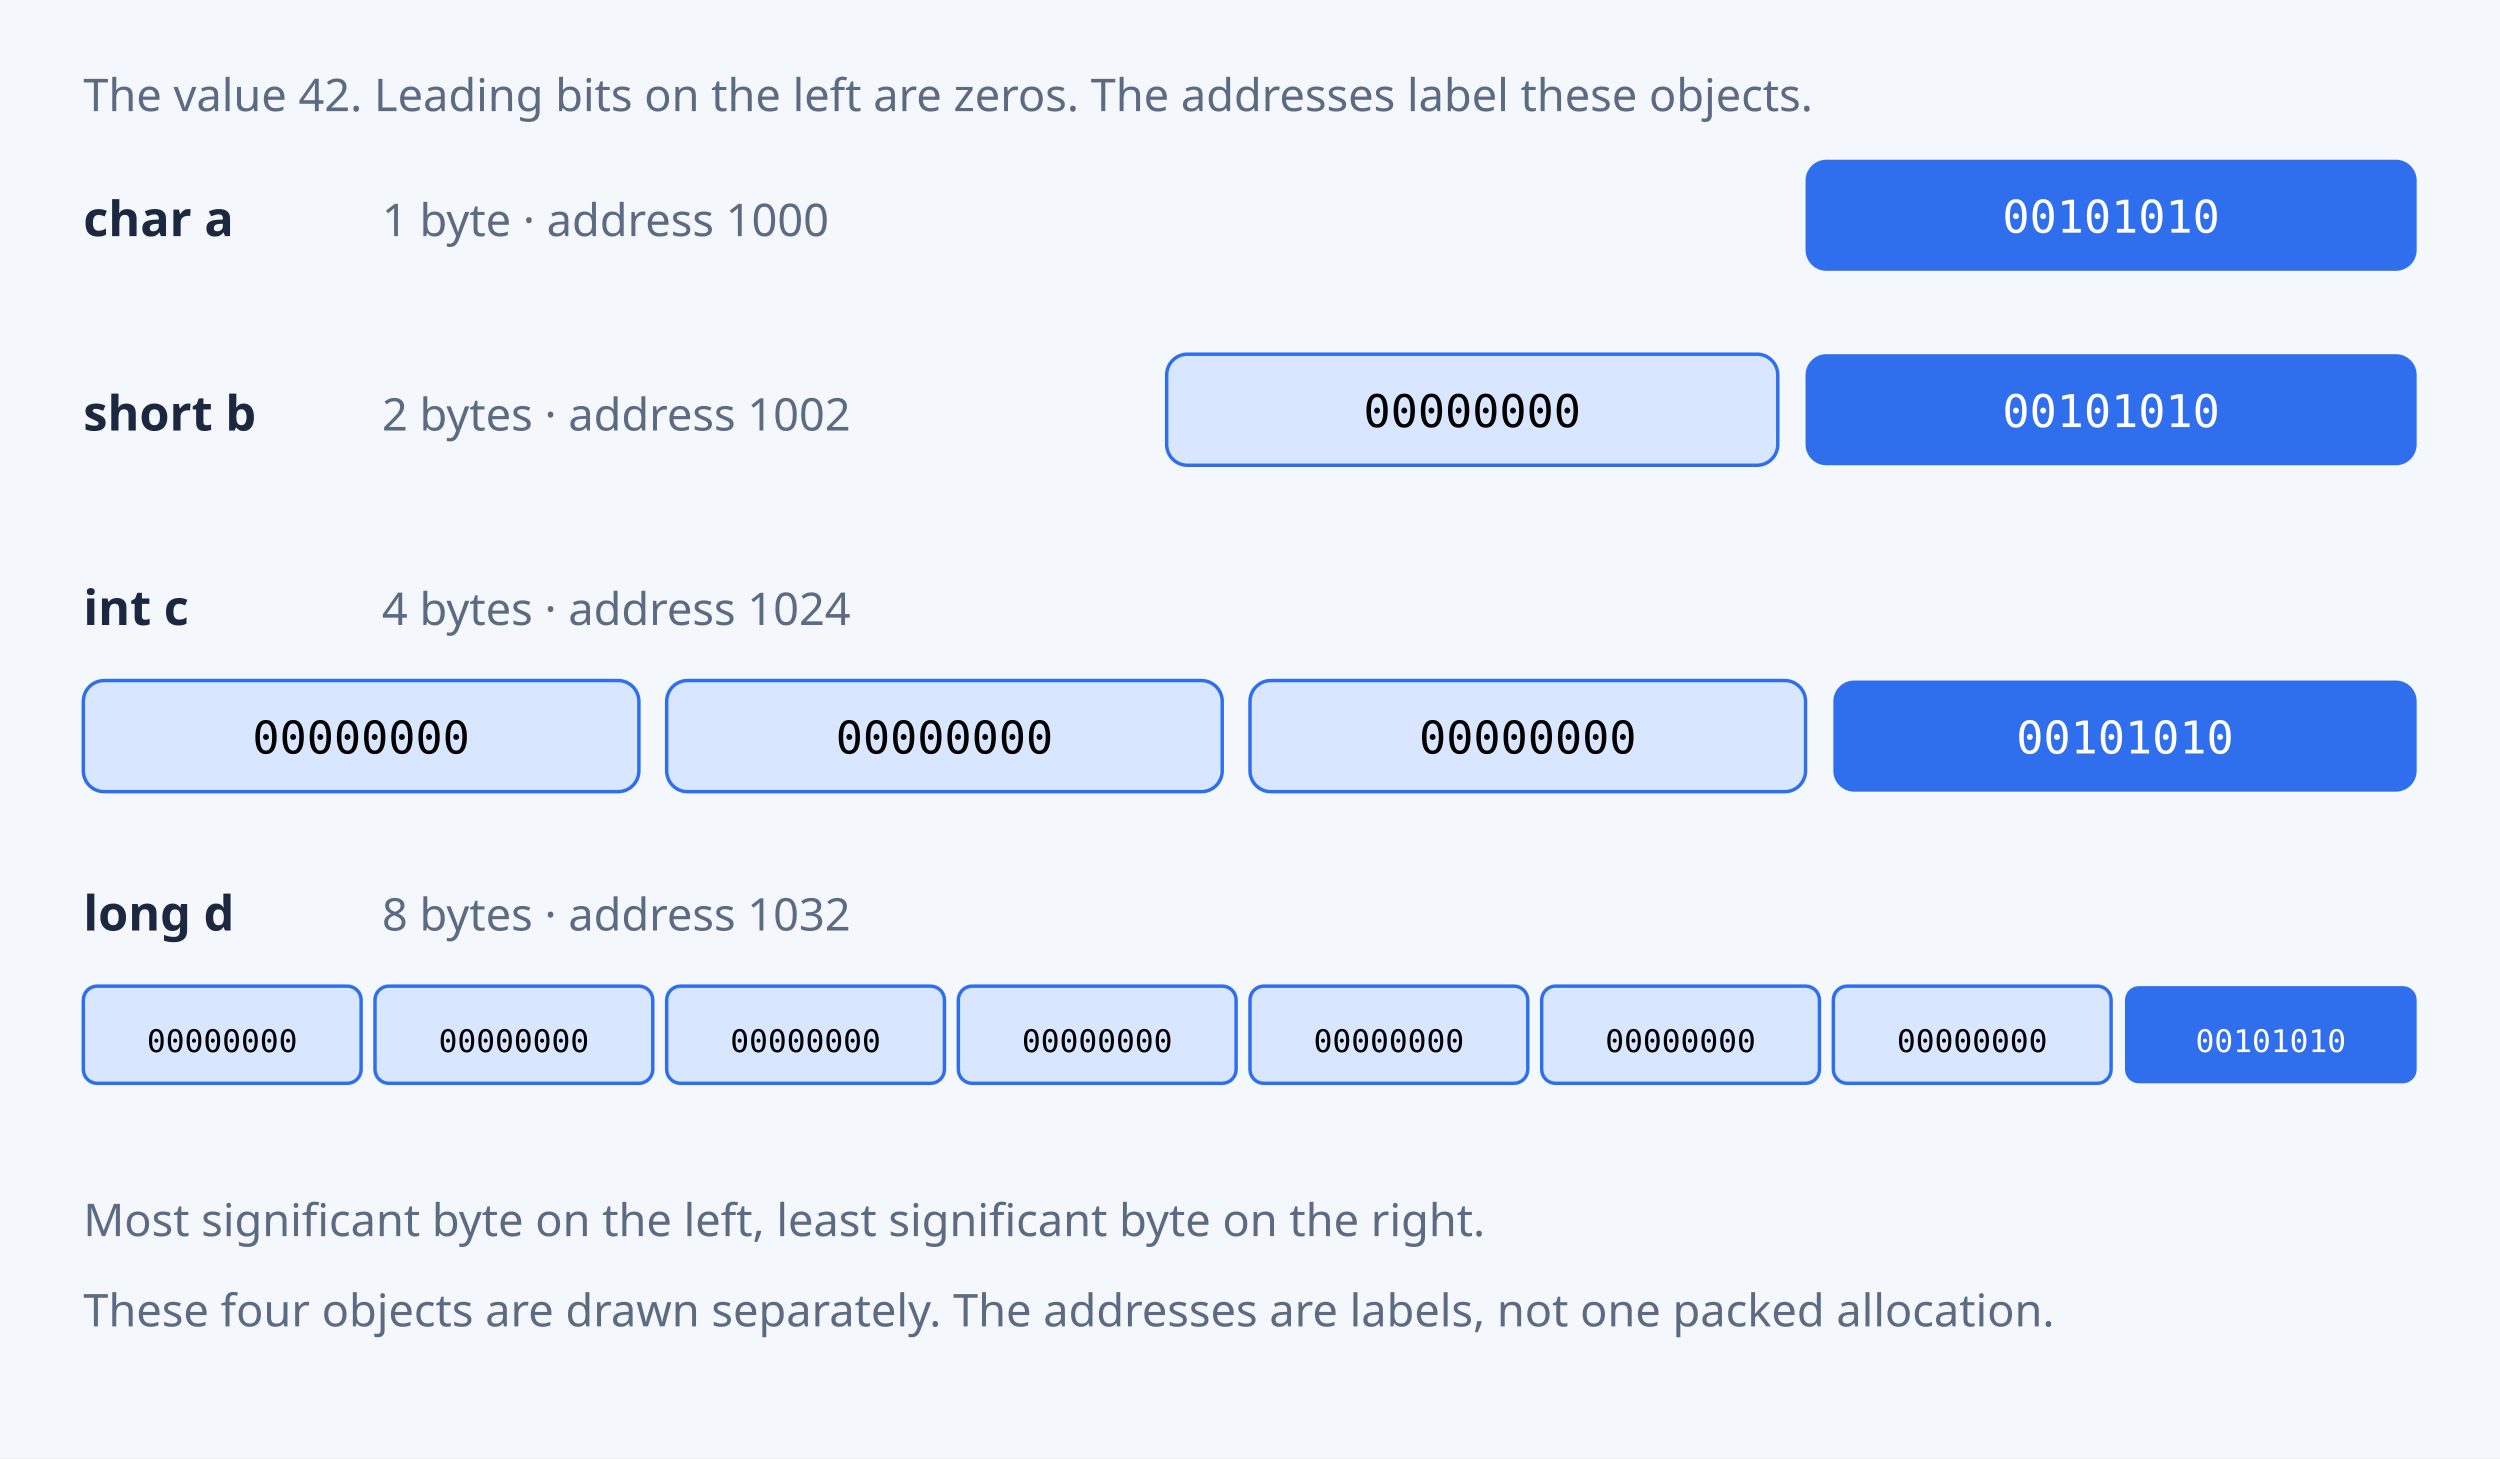
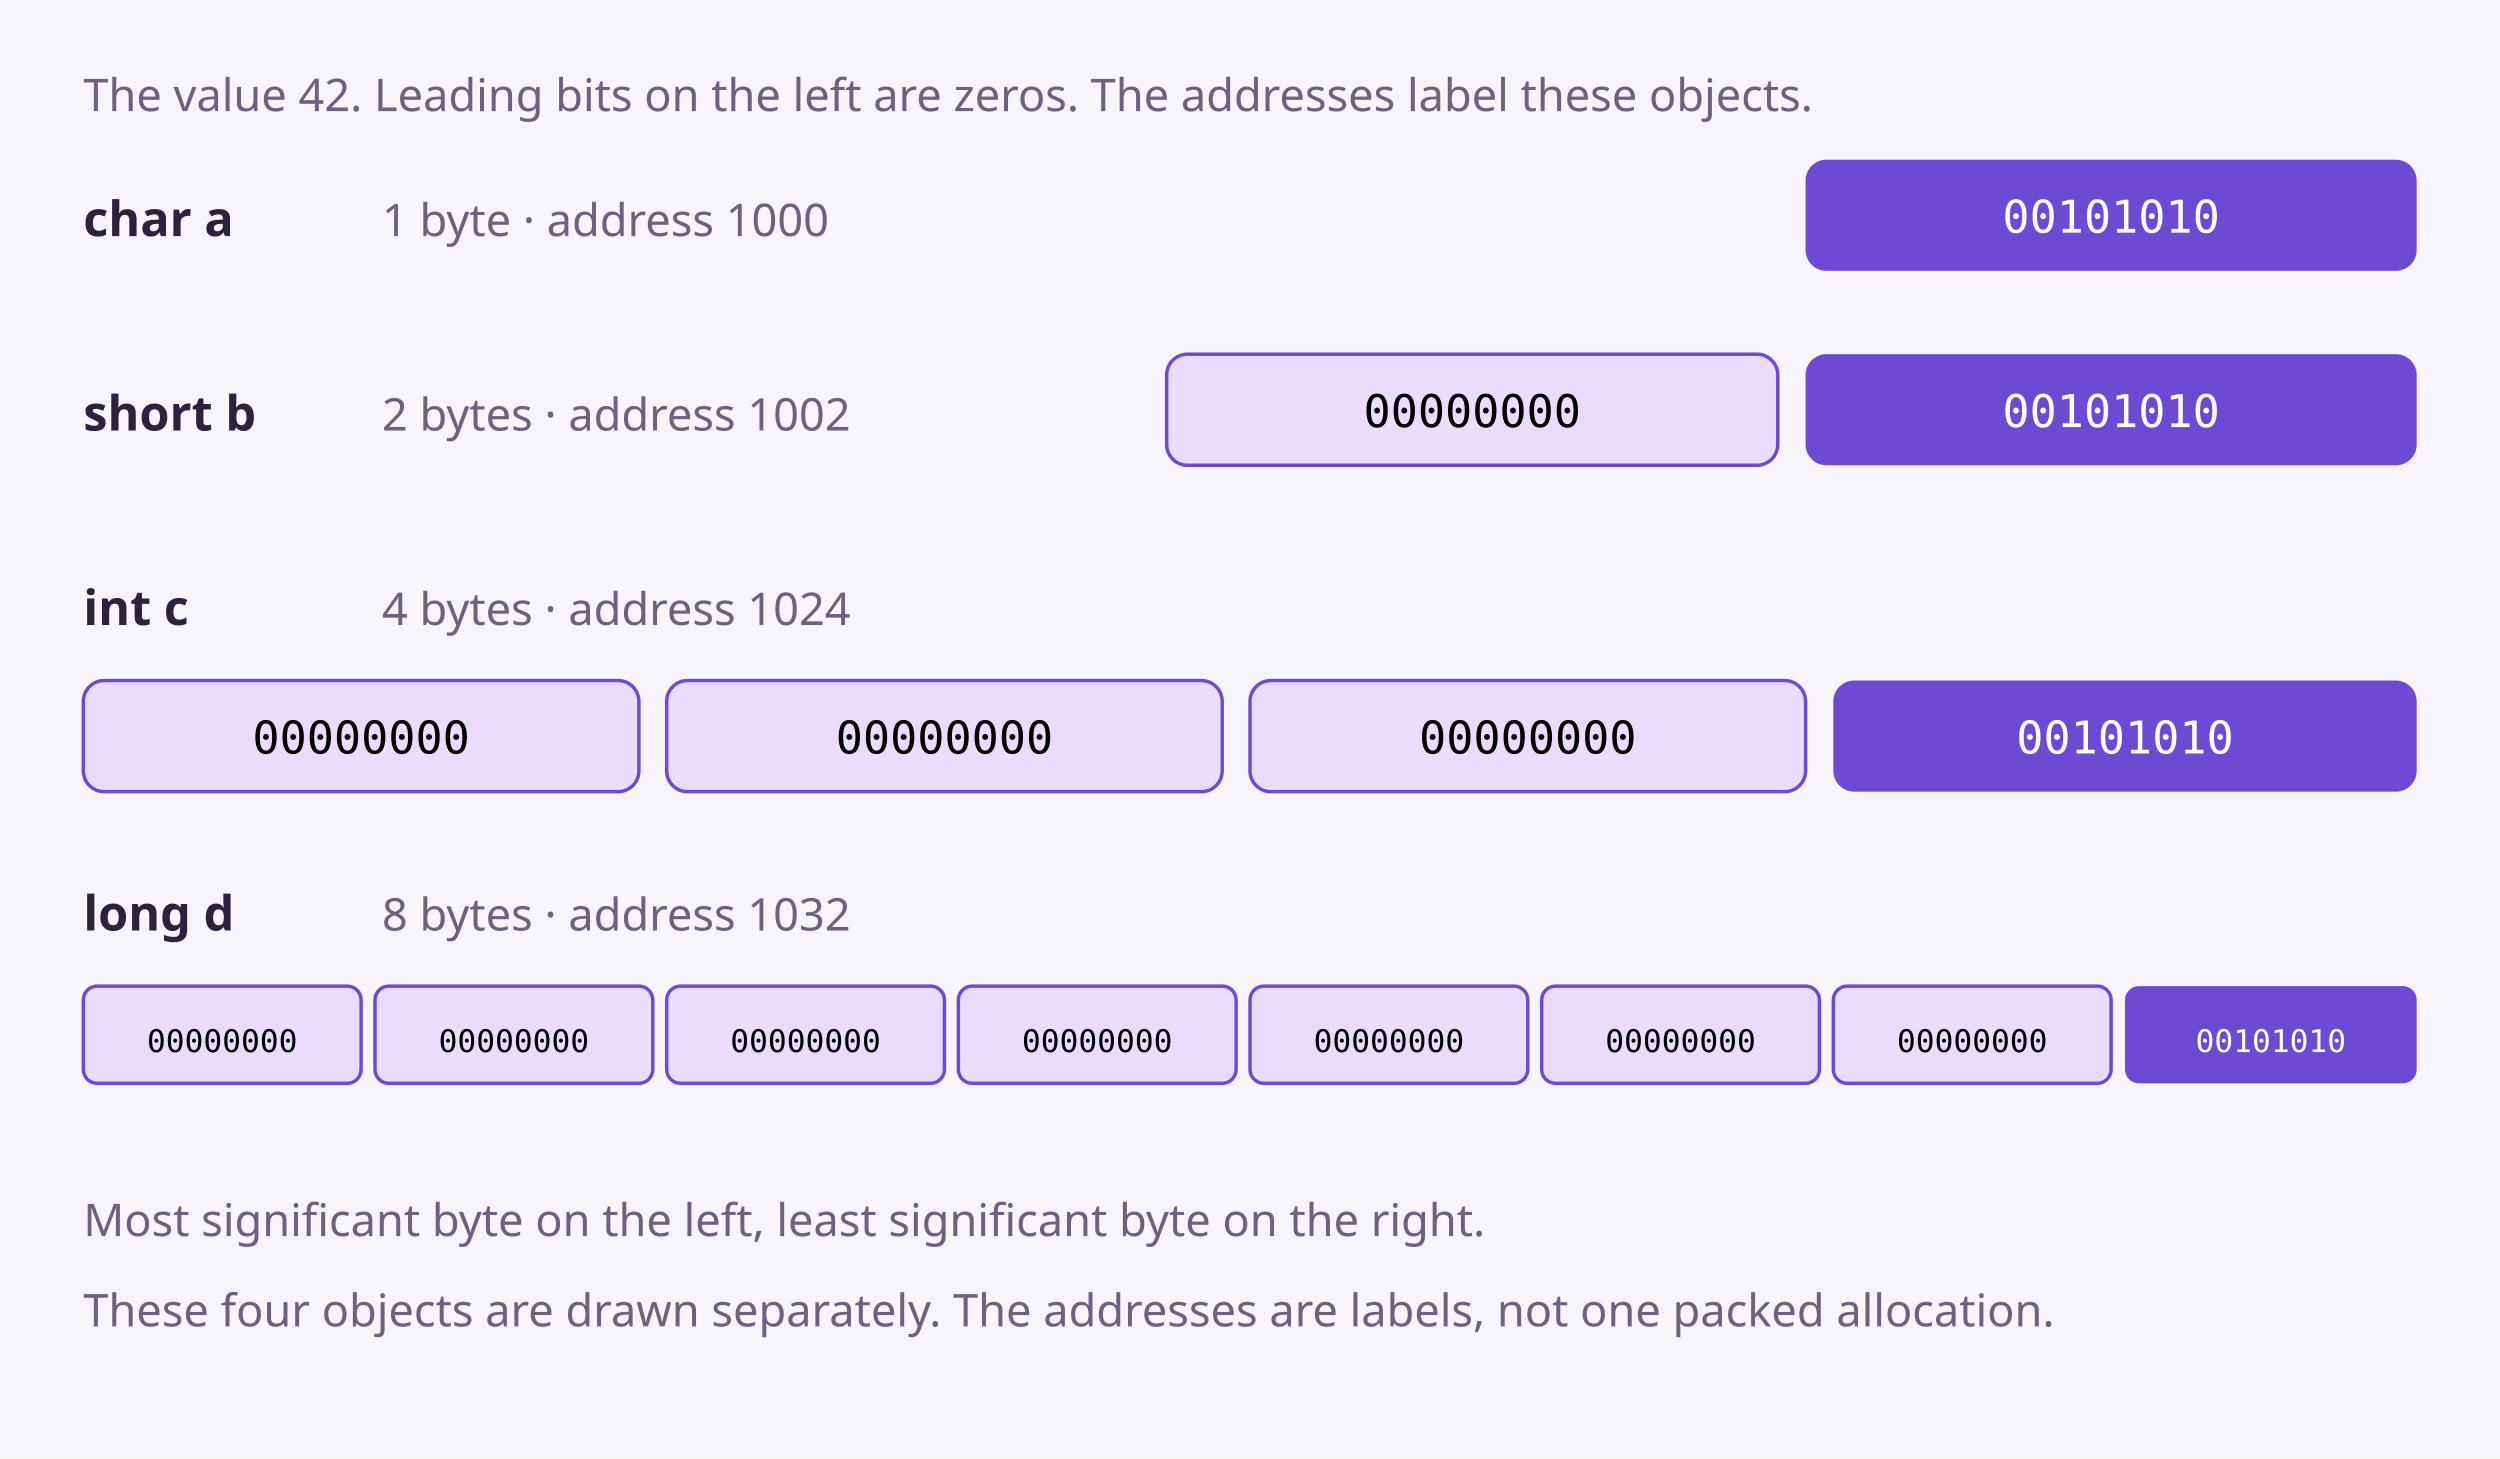
<svg xmlns="http://www.w3.org/2000/svg" viewBox="0 0 720 420" role="img">
  <style>
-   .t { font-family: Heebo, system-ui, sans-serif; fill: #1c2740; }
-   .m { font-family: Heebo, system-ui, sans-serif; fill: #5c6b82; }
+   .t { font-family: Heebo, system-ui, sans-serif; fill: #2c2140; }
+   .m { font-family: Heebo, system-ui, sans-serif; fill: #6d6080; }
  .w { font-family: Heebo, system-ui, sans-serif; fill: #ffffff; }
  .mono { font-family: "Source Code Pro", ui-monospace, monospace; }
  .step { opacity: 1; }
  @media (prefers-reduced-motion: no-preference) {
    .step { animation: appear 0.45s ease both; }
  }
  @keyframes appear { from { opacity: 0; } to { opacity: 1; } }
  @media (prefers-reduced-motion: reduce) {
    .step { animation: none !important; opacity: 1 !important; }
  }
</style>
-   <rect width="720" height="420" fill="#f4f7fb" />
+   <rect width="720" height="420" fill="#f7f4fb" />
  <text x="24" y="32" class="m" font-size="13">The value 42. Leading bits on the left are zeros. The addresses label these objects.</text>
  <g class="step" style="animation-delay:0.08s">
    <text x="24" y="68" class="t" font-size="14" font-weight="700">char a</text>
    <text x="110" y="68" class="m" font-size="13">1 byte · address 1000</text>
-     <rect x="520" y="46" width="176" height="32" rx="6" fill="#2f6fed" />
+     <rect x="520" y="46" width="176" height="32" rx="6" fill="#6d4ad4" />
    <text x="608" y="67" text-anchor="middle" class="w mono" font-size="13">00101010</text>
  </g>
  <g class="step" style="animation-delay:0.20s">
    <text x="24" y="124" class="t" font-size="14" font-weight="700">short b</text>
    <text x="110" y="124" class="m" font-size="13">2 bytes · address 1002</text>
-     <rect x="336" y="102" width="176" height="32" rx="6" fill="#d9e6ff" stroke="#2f6fed" />
+     <rect x="336" y="102" width="176" height="32" rx="6" fill="#eadcff" stroke="#6d4ad4" />
    <text x="424" y="123" text-anchor="middle" class="mono" font-size="13">00000000</text>
-     <rect x="520" y="102" width="176" height="32" rx="6" fill="#2f6fed" />
+     <rect x="520" y="102" width="176" height="32" rx="6" fill="#6d4ad4" />
    <text x="608" y="123" text-anchor="middle" class="w mono" font-size="13">00101010</text>
  </g>
  <g class="step" style="animation-delay:0.32s">
    <text x="24" y="180" class="t" font-size="14" font-weight="700">int c</text>
    <text x="110" y="180" class="m" font-size="13">4 bytes · address 1024</text>
-     <rect x="24" y="196" width="160" height="32" rx="6" fill="#d9e6ff" stroke="#2f6fed" />
+     <rect x="24" y="196" width="160" height="32" rx="6" fill="#eadcff" stroke="#6d4ad4" />
    <text x="104" y="217" text-anchor="middle" class="mono" font-size="13">00000000</text>
-     <rect x="192" y="196" width="160" height="32" rx="6" fill="#d9e6ff" stroke="#2f6fed" />
+     <rect x="192" y="196" width="160" height="32" rx="6" fill="#eadcff" stroke="#6d4ad4" />
    <text x="272" y="217" text-anchor="middle" class="mono" font-size="13">00000000</text>
-     <rect x="360" y="196" width="160" height="32" rx="6" fill="#d9e6ff" stroke="#2f6fed" />
+     <rect x="360" y="196" width="160" height="32" rx="6" fill="#eadcff" stroke="#6d4ad4" />
    <text x="440" y="217" text-anchor="middle" class="mono" font-size="13">00000000</text>
-     <rect x="528" y="196" width="168" height="32" rx="6" fill="#2f6fed" />
+     <rect x="528" y="196" width="168" height="32" rx="6" fill="#6d4ad4" />
    <text x="612" y="217" text-anchor="middle" class="w mono" font-size="13">00101010</text>
  </g>
  <g class="step" style="animation-delay:0.44s">
    <text x="24" y="268" class="t" font-size="14" font-weight="700">long d</text>
    <text x="110" y="268" class="m" font-size="13">8 bytes · address 1032</text>
-     <rect x="24" y="284" width="80" height="28" rx="4" fill="#d9e6ff" stroke="#2f6fed" />
+     <rect x="24" y="284" width="80" height="28" rx="4" fill="#eadcff" stroke="#6d4ad4" />
    <text x="64" y="303" text-anchor="middle" class="mono" font-size="9">00000000</text>
-     <rect x="108" y="284" width="80" height="28" rx="4" fill="#d9e6ff" stroke="#2f6fed" />
+     <rect x="108" y="284" width="80" height="28" rx="4" fill="#eadcff" stroke="#6d4ad4" />
    <text x="148" y="303" text-anchor="middle" class="mono" font-size="9">00000000</text>
-     <rect x="192" y="284" width="80" height="28" rx="4" fill="#d9e6ff" stroke="#2f6fed" />
+     <rect x="192" y="284" width="80" height="28" rx="4" fill="#eadcff" stroke="#6d4ad4" />
    <text x="232" y="303" text-anchor="middle" class="mono" font-size="9">00000000</text>
-     <rect x="276" y="284" width="80" height="28" rx="4" fill="#d9e6ff" stroke="#2f6fed" />
+     <rect x="276" y="284" width="80" height="28" rx="4" fill="#eadcff" stroke="#6d4ad4" />
    <text x="316" y="303" text-anchor="middle" class="mono" font-size="9">00000000</text>
-     <rect x="360" y="284" width="80" height="28" rx="4" fill="#d9e6ff" stroke="#2f6fed" />
+     <rect x="360" y="284" width="80" height="28" rx="4" fill="#eadcff" stroke="#6d4ad4" />
    <text x="400" y="303" text-anchor="middle" class="mono" font-size="9">00000000</text>
-     <rect x="444" y="284" width="80" height="28" rx="4" fill="#d9e6ff" stroke="#2f6fed" />
+     <rect x="444" y="284" width="80" height="28" rx="4" fill="#eadcff" stroke="#6d4ad4" />
    <text x="484" y="303" text-anchor="middle" class="mono" font-size="9">00000000</text>
-     <rect x="528" y="284" width="80" height="28" rx="4" fill="#d9e6ff" stroke="#2f6fed" />
+     <rect x="528" y="284" width="80" height="28" rx="4" fill="#eadcff" stroke="#6d4ad4" />
    <text x="568" y="303" text-anchor="middle" class="mono" font-size="9">00000000</text>
-     <rect x="612" y="284" width="84" height="28" rx="4" fill="#2f6fed" />
+     <rect x="612" y="284" width="84" height="28" rx="4" fill="#6d4ad4" />
    <text x="654" y="303" text-anchor="middle" class="w mono" font-size="9">00101010</text>
  </g>
  <text x="24" y="356" class="m" font-size="13">Most significant byte on the left, least significant byte on the right.</text>
  <text x="24" y="382" class="m" font-size="13">These four objects are drawn separately. The addresses are labels, not one packed allocation.</text>
</svg>
